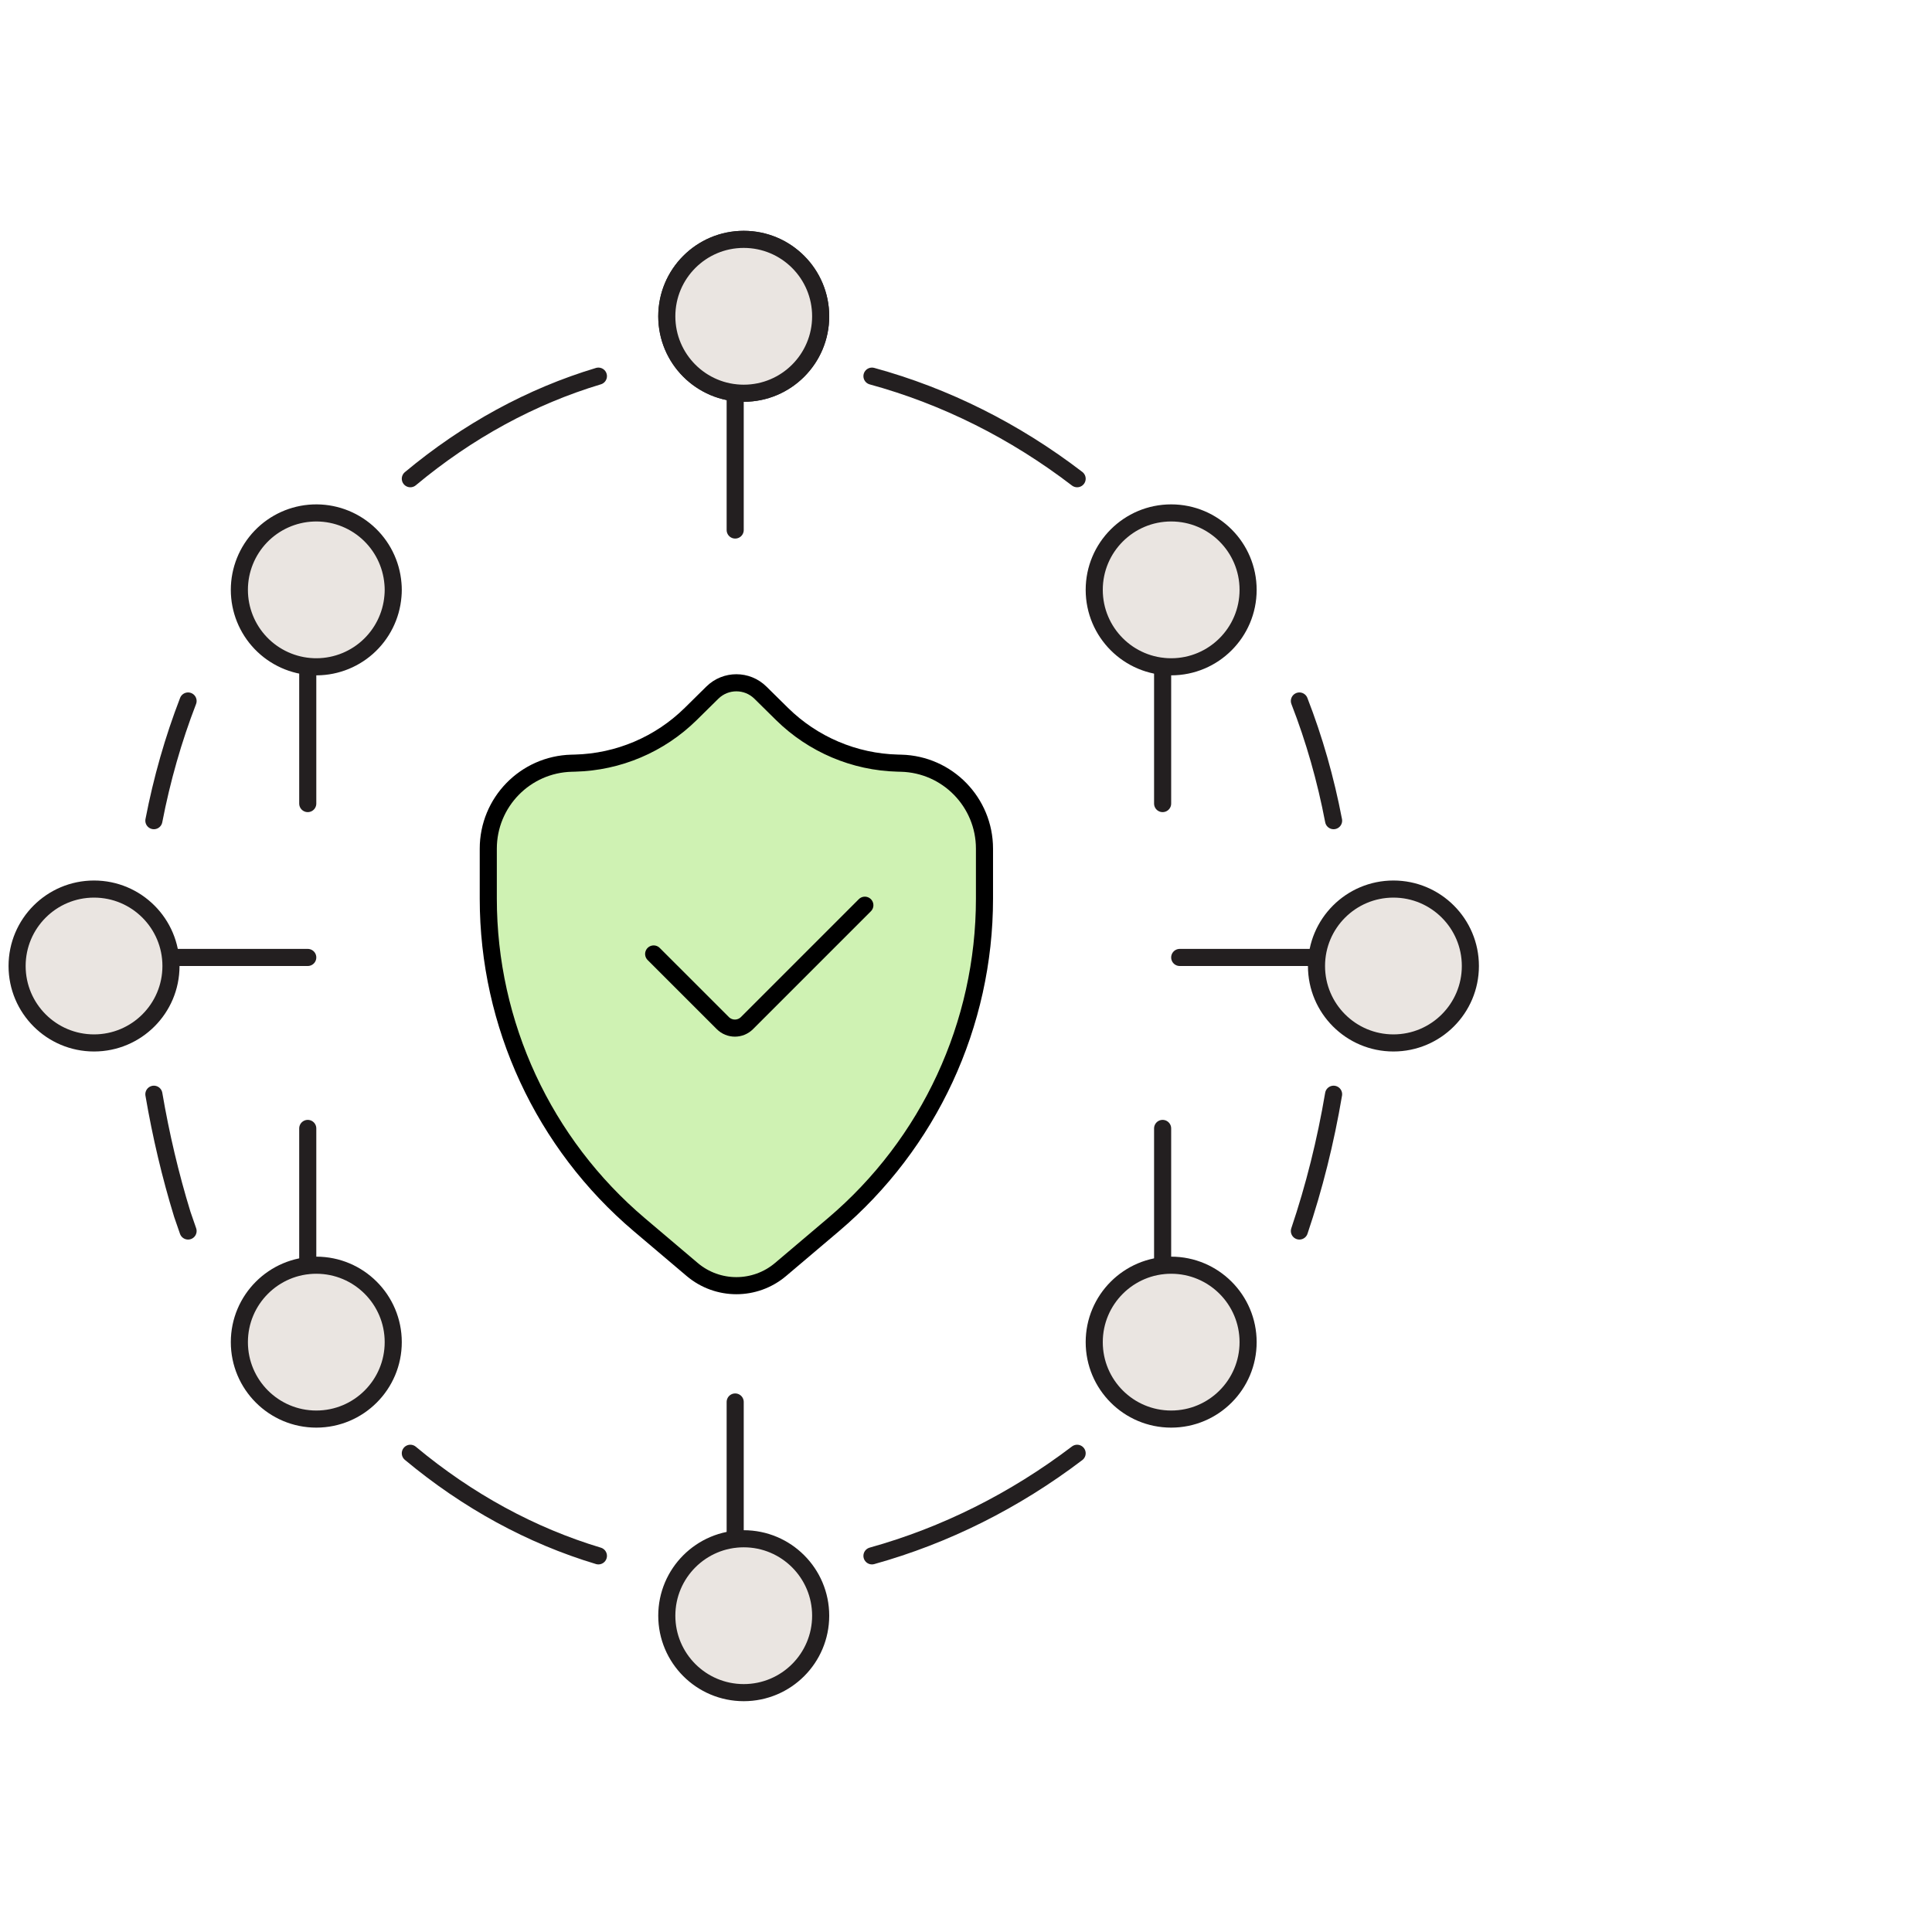
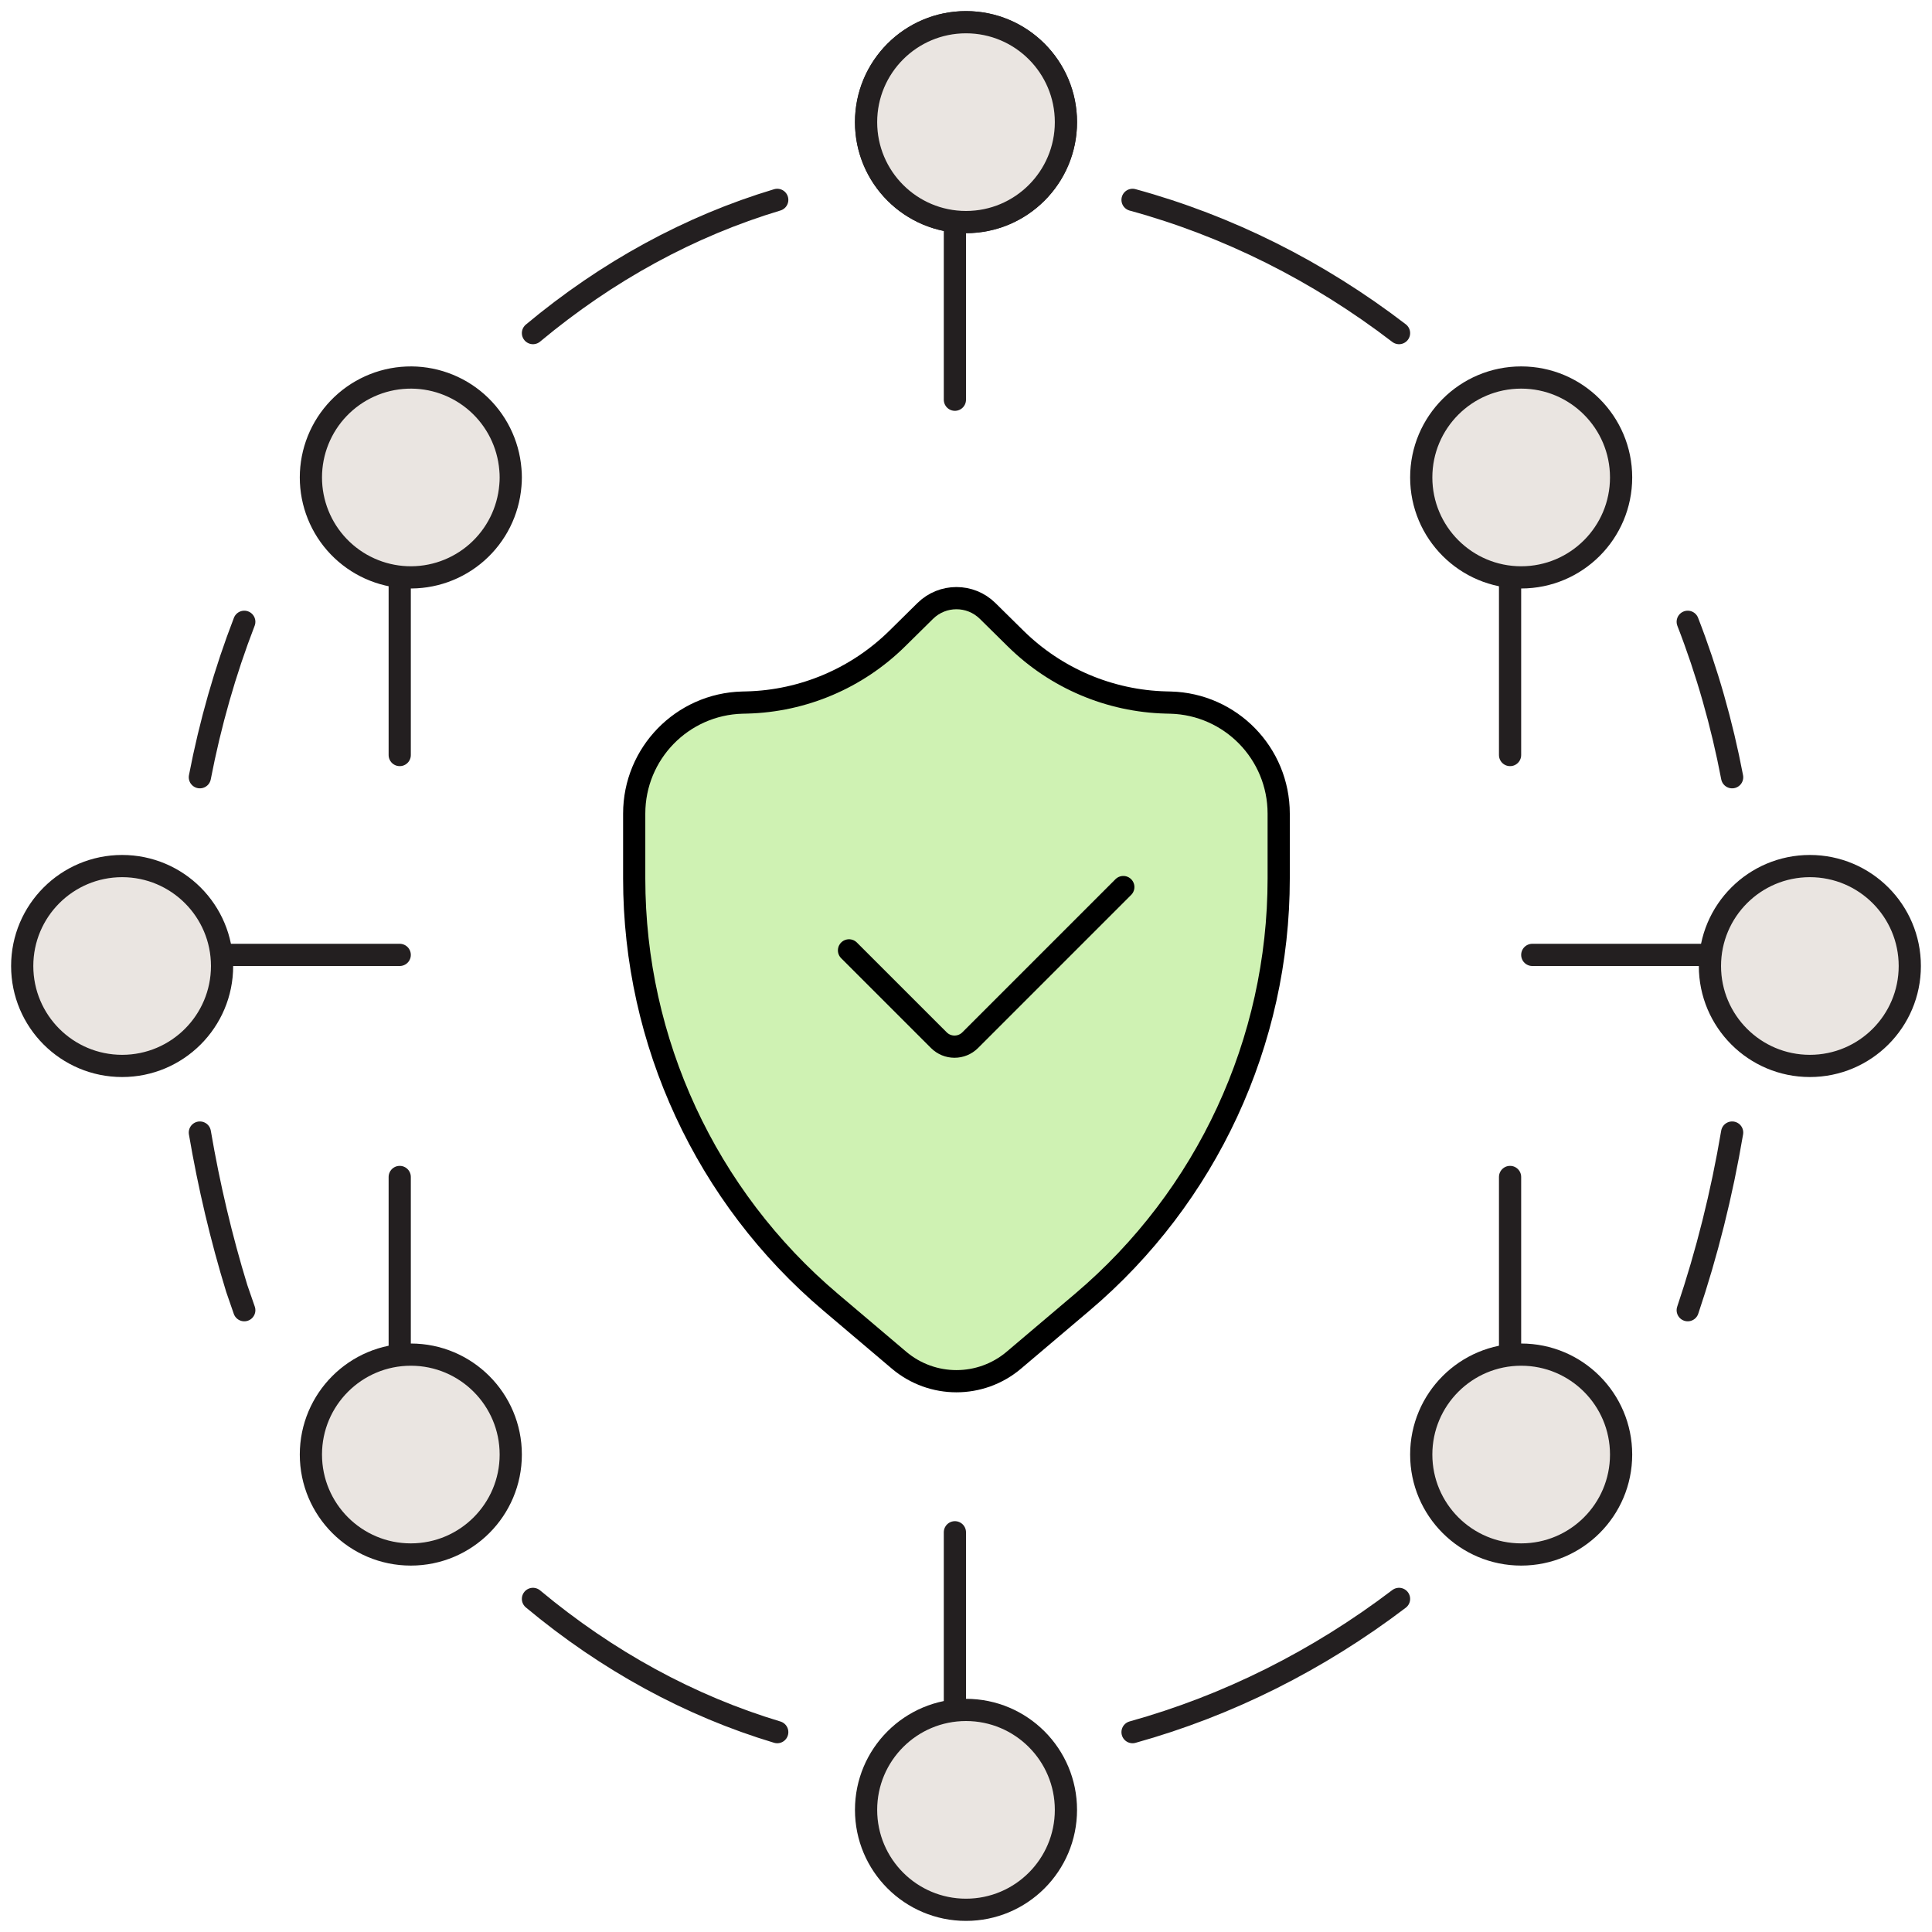
- <svg xmlns="http://www.w3.org/2000/svg" width="113" height="113" viewBox="0 0 113 113" fill="none">
-   <path d="M43.5 23C45.985 23 48 20.985 48 18.5C48 16.015 45.985 14 43.5 14C41.015 14 39 16.015 39 18.5C39 20.985 41.015 23 43.5 23Z" stroke="#231F20" stroke-linecap="round" stroke-linejoin="round" />
-   <path d="M43.5 23C45.985 23 48 20.985 48 18.5C48 16.015 45.985 14 43.5 14C41.015 14 39 16.015 39 18.5C39 20.985 41.015 23 43.5 23Z" fill="#EAE5E1" stroke="#231F20" stroke-linecap="round" stroke-linejoin="round" />
-   <path d="M43 23V31" stroke="#231F20" stroke-linecap="round" stroke-linejoin="round" />
-   <path d="M43.5 99C45.985 99 48 96.985 48 94.5C48 92.015 45.985 90 43.5 90C41.015 90 39 92.015 39 94.5C39 96.985 41.015 99 43.5 99Z" fill="#EAE5E1" stroke="#231F20" stroke-linecap="round" stroke-linejoin="round" />
-   <path d="M43 90V82" stroke="#231F20" stroke-linecap="round" stroke-linejoin="round" />
-   <path d="M18 39V47" stroke="#231F20" stroke-linecap="round" stroke-linejoin="round" />
-   <path d="M22.983 34.133C23.006 34.377 23.006 34.623 22.983 34.867C22.888 36.025 22.349 37.101 21.479 37.871C20.609 38.641 19.476 39.044 18.315 38.996C17.155 38.949 16.058 38.454 15.253 37.616C14.449 36.778 14 35.662 14 34.5C14 33.338 14.449 32.222 15.253 31.384C16.058 30.546 17.155 30.051 18.315 30.004C19.476 29.956 20.609 30.36 21.479 31.129C22.349 31.899 22.888 32.975 22.983 34.133Z" fill="#EAE5E1" stroke="#231F20" stroke-linecap="round" stroke-linejoin="round" />
-   <path d="M18.5 83C20.985 83 23 80.985 23 78.5C23 76.015 20.985 74 18.5 74C16.015 74 14 76.015 14 78.5C14 80.985 16.015 83 18.5 83Z" fill="#EAE5E1" stroke="#231F20" stroke-linecap="round" stroke-linejoin="round" />
-   <path d="M18 74V66" stroke="#231F20" stroke-linecap="round" stroke-linejoin="round" />
-   <path d="M68.5 39C70.985 39 73 36.985 73 34.5C73 32.015 70.985 30 68.5 30C66.015 30 64 32.015 64 34.5C64 36.985 66.015 39 68.5 39Z" fill="#EAE5E1" stroke="#231F20" stroke-linecap="round" stroke-linejoin="round" />
-   <path d="M68 39V47" stroke="#231F20" stroke-linecap="round" stroke-linejoin="round" />
-   <path d="M68.5 83C70.985 83 73 80.985 73 78.5C73 76.015 70.985 74 68.5 74C66.015 74 64 76.015 64 78.5C64 80.985 66.015 83 68.5 83Z" fill="#EAE5E1" stroke="#231F20" stroke-linecap="round" stroke-linejoin="round" />
-   <path d="M68 74V66" stroke="#231F20" stroke-linecap="round" stroke-linejoin="round" />
-   <path d="M81.5 61C83.985 61 86 58.985 86 56.5C86 54.015 83.985 52 81.5 52C79.015 52 77 54.015 77 56.5C77 58.985 79.015 61 81.5 61Z" fill="#EAE5E1" stroke="#231F20" stroke-linecap="round" stroke-linejoin="round" />
-   <path d="M77 56H69" stroke="#231F20" stroke-linecap="round" stroke-linejoin="round" />
-   <path d="M5.5 61C7.985 61 10 58.985 10 56.5C10 54.015 7.985 52 5.5 52C3.015 52 1 54.015 1 56.5C1 58.985 3.015 61 5.5 61Z" fill="#EAE5E1" stroke="#231F20" stroke-linecap="round" stroke-linejoin="round" />
-   <path d="M10 56H18" stroke="#231F20" stroke-linecap="round" stroke-linejoin="round" />
-   <path d="M35 22C31.068 23.18 27.342 25.212 24 28" stroke="#231F20" stroke-linecap="round" stroke-linejoin="round" />
-   <path d="M11 41C10.137 43.234 9.467 45.581 9 48" stroke="#231F20" stroke-linecap="round" stroke-linejoin="round" />
-   <path d="M24 85C27.343 87.788 31.069 89.82 35 91" stroke="#231F20" stroke-linecap="round" stroke-linejoin="round" />
-   <path d="M9 64C9.411 66.407 9.967 68.757 10.662 71.023L11 72" stroke="#231F20" stroke-linecap="round" stroke-linejoin="round" />
-   <path d="M63 28C59.353 25.205 55.288 23.172 51 22" stroke="#231F20" stroke-linecap="round" stroke-linejoin="round" />
-   <path d="M78 48C77.538 45.58 76.868 43.233 76 41" stroke="#231F20" stroke-linecap="round" stroke-linejoin="round" />
-   <path d="M76 72C76.862 69.445 77.533 66.763 78 64" stroke="#231F20" stroke-linecap="round" stroke-linejoin="round" />
-   <path d="M51 91C55.282 89.808 59.344 87.777 63 85" stroke="#231F20" stroke-linecap="round" stroke-linejoin="round" />
-   <path d="M40.484 74.25C41.976 75.513 44.163 75.513 45.655 74.25L48.738 71.638C54.346 66.888 57.581 59.911 57.581 52.561V49.638C57.581 46.925 55.418 44.707 52.706 44.639L52.508 44.634C49.967 44.57 47.546 43.541 45.736 41.756L44.474 40.511C43.695 39.743 42.444 39.743 41.665 40.511L40.403 41.756C38.593 43.541 36.172 44.57 33.631 44.634L33.433 44.639C30.721 44.707 28.559 46.925 28.559 49.638V52.561C28.559 59.911 31.793 66.888 37.401 71.638L40.484 74.25Z" fill="#CFF2B3" stroke="black" stroke-linecap="round" stroke-linejoin="round" />
-   <path d="M50.584 52.945L43.69 59.839C43.3 60.23 42.666 60.23 42.276 59.839L38.232 55.796" stroke="black" stroke-linecap="round" stroke-linejoin="round" />
+ <svg xmlns="http://www.w3.org/2000/svg" width="87" height="87" viewBox="0 0 87 87" fill="none">
+   <path d="M43.5 10C45.985 10 48 7.985 48 5.5C48 3.015 45.985 1 43.5 1C41.015 1 39 3.015 39 5.5C39 7.985 41.015 10 43.5 10Z" stroke="#231F20" stroke-linecap="round" stroke-linejoin="round" />
+   <path d="M43.5 10C45.985 10 48 7.985 48 5.5C48 3.015 45.985 1 43.5 1C41.015 1 39 3.015 39 5.5C39 7.985 41.015 10 43.5 10Z" fill="#EAE5E1" stroke="#231F20" stroke-linecap="round" stroke-linejoin="round" />
+   <path d="M43 10V18" stroke="#231F20" stroke-linecap="round" stroke-linejoin="round" />
+   <path d="M43.5 86C45.985 86 48 83.985 48 81.5C48 79.015 45.985 77 43.5 77C41.015 77 39 79.015 39 81.5C39 83.985 41.015 86 43.5 86Z" fill="#EAE5E1" stroke="#231F20" stroke-linecap="round" stroke-linejoin="round" />
+   <path d="M43 77V69" stroke="#231F20" stroke-linecap="round" stroke-linejoin="round" />
+   <path d="M18 26V34" stroke="#231F20" stroke-linecap="round" stroke-linejoin="round" />
+   <path d="M22.983 21.133C23.006 21.377 23.006 21.623 22.983 21.867C22.888 23.025 22.349 24.101 21.479 24.871C20.609 25.64 19.476 26.044 18.315 25.996C17.155 25.949 16.058 25.454 15.253 24.616C14.449 23.778 14 22.662 14 21.5C14 20.338 14.449 19.222 15.253 18.384C16.058 17.546 17.155 17.051 18.315 17.004C19.476 16.956 20.609 17.36 21.479 18.129C22.349 18.899 22.888 19.975 22.983 21.133V21.133Z" fill="#EAE5E1" stroke="#231F20" stroke-linecap="round" stroke-linejoin="round" />
+   <path d="M18.5 70C20.985 70 23 67.985 23 65.5C23 63.015 20.985 61 18.5 61C16.015 61 14 63.015 14 65.5C14 67.985 16.015 70 18.5 70Z" fill="#EAE5E1" stroke="#231F20" stroke-linecap="round" stroke-linejoin="round" />
+   <path d="M18 61V53" stroke="#231F20" stroke-linecap="round" stroke-linejoin="round" />
+   <path d="M68.5 26C70.985 26 73 23.985 73 21.5C73 19.015 70.985 17 68.5 17C66.015 17 64 19.015 64 21.5C64 23.985 66.015 26 68.5 26Z" fill="#EAE5E1" stroke="#231F20" stroke-linecap="round" stroke-linejoin="round" />
+   <path d="M68 26V34" stroke="#231F20" stroke-linecap="round" stroke-linejoin="round" />
+   <path d="M68.5 70C70.985 70 73 67.985 73 65.5C73 63.015 70.985 61 68.5 61C66.015 61 64 63.015 64 65.5C64 67.985 66.015 70 68.5 70Z" fill="#EAE5E1" stroke="#231F20" stroke-linecap="round" stroke-linejoin="round" />
+   <path d="M68 61V53" stroke="#231F20" stroke-linecap="round" stroke-linejoin="round" />
+   <path d="M81.5 48C83.985 48 86 45.985 86 43.5C86 41.015 83.985 39 81.5 39C79.015 39 77 41.015 77 43.5C77 45.985 79.015 48 81.5 48Z" fill="#EAE5E1" stroke="#231F20" stroke-linecap="round" stroke-linejoin="round" />
+   <path d="M77 43H69" stroke="#231F20" stroke-linecap="round" stroke-linejoin="round" />
+   <path d="M5.5 48C7.985 48 10 45.985 10 43.5C10 41.015 7.985 39 5.5 39C3.015 39 1 41.015 1 43.5C1 45.985 3.015 48 5.5 48Z" fill="#EAE5E1" stroke="#231F20" stroke-linecap="round" stroke-linejoin="round" />
+   <path d="M10 43H18" stroke="#231F20" stroke-linecap="round" stroke-linejoin="round" />
+   <path d="M35 9C31.068 10.18 27.342 12.212 24 15" stroke="#231F20" stroke-linecap="round" stroke-linejoin="round" />
+   <path d="M11 28C10.137 30.234 9.467 32.581 9 35" stroke="#231F20" stroke-linecap="round" stroke-linejoin="round" />
+   <path d="M24 72C27.343 74.788 31.069 76.82 35 78" stroke="#231F20" stroke-linecap="round" stroke-linejoin="round" />
+   <path d="M9 51C9.411 53.407 9.967 55.757 10.662 58.023L11 59" stroke="#231F20" stroke-linecap="round" stroke-linejoin="round" />
+   <path d="M63 15C59.353 12.205 55.288 10.172 51 9" stroke="#231F20" stroke-linecap="round" stroke-linejoin="round" />
+   <path d="M78 35C77.538 32.58 76.868 30.233 76 28" stroke="#231F20" stroke-linecap="round" stroke-linejoin="round" />
+   <path d="M76 59C76.862 56.445 77.533 53.763 78 51" stroke="#231F20" stroke-linecap="round" stroke-linejoin="round" />
+   <path d="M51 78C55.282 76.808 59.344 74.777 63 72" stroke="#231F20" stroke-linecap="round" stroke-linejoin="round" />
+   <path d="M40.484 61.25C41.976 62.513 44.163 62.513 45.655 61.25L48.738 58.638C54.346 53.888 57.581 46.911 57.581 39.561V36.638C57.581 33.925 55.418 31.707 52.706 31.639L52.508 31.634C49.967 31.57 47.546 30.541 45.736 28.756L44.474 27.511C43.695 26.743 42.444 26.743 41.665 27.511L40.403 28.756C38.593 30.541 36.172 31.57 33.631 31.634L33.433 31.639C30.721 31.707 28.559 33.925 28.559 36.638V39.561C28.559 46.911 31.793 53.888 37.401 58.638L40.484 61.25Z" fill="#CFF2B3" stroke="black" stroke-linecap="round" stroke-linejoin="round" />
+   <path d="M50.584 39.945L43.69 46.839C43.3 47.23 42.666 47.23 42.276 46.839L38.232 42.796" stroke="black" stroke-linecap="round" stroke-linejoin="round" />
</svg>
